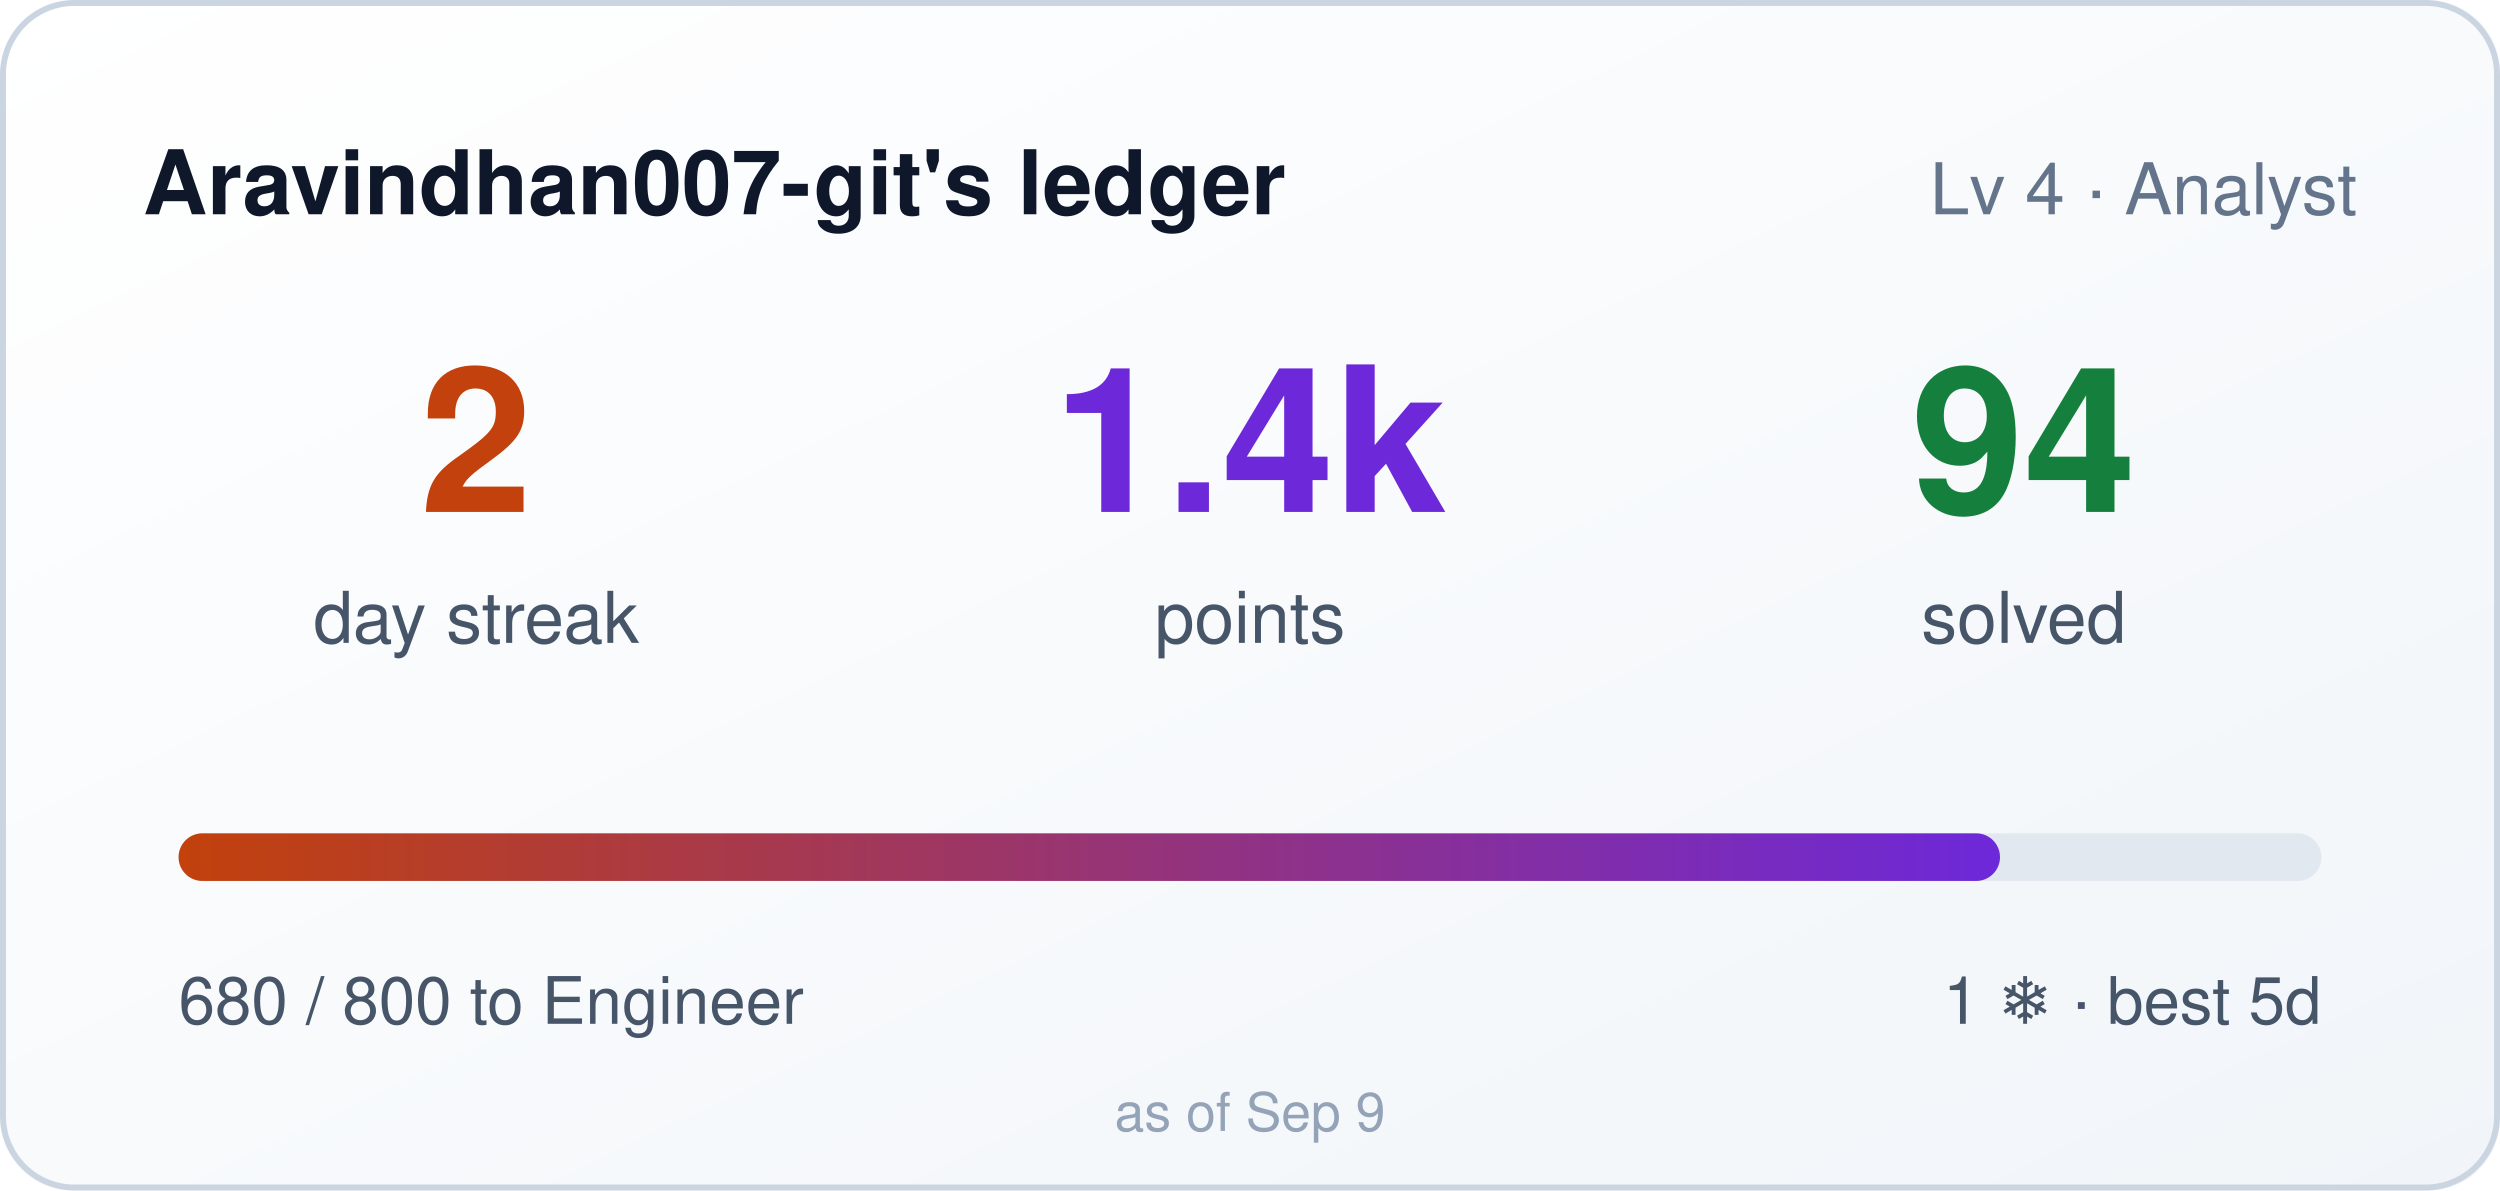
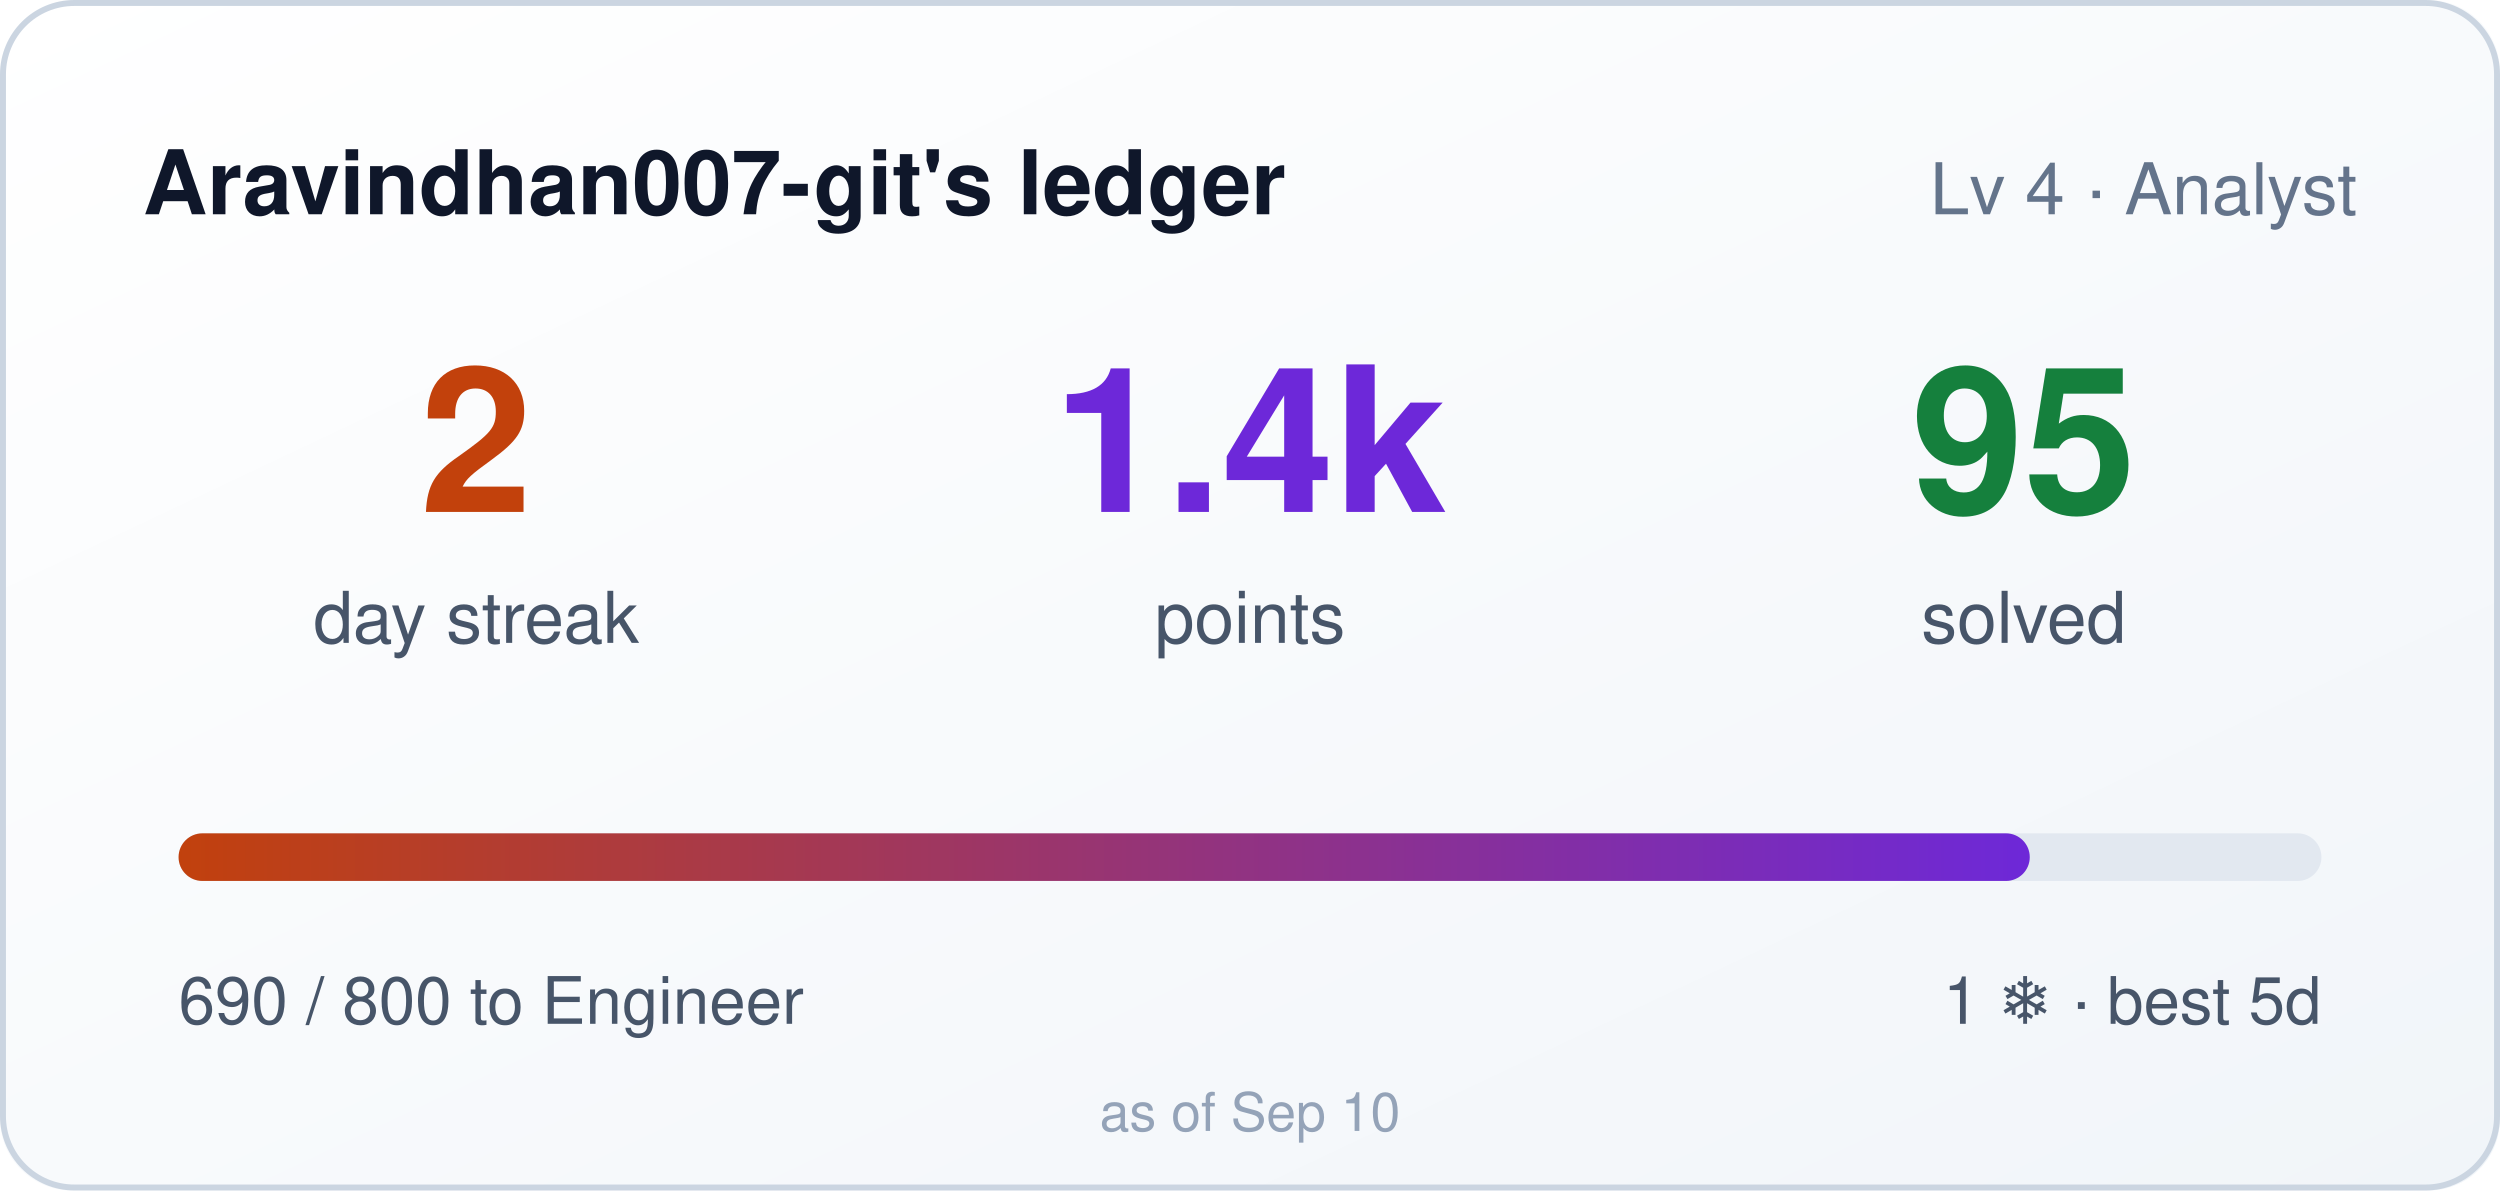
- <svg xmlns="http://www.w3.org/2000/svg" width="420" height="200" role="img" aria-label="Aravindhan007-git's ledger: 2 day streak, 1380 points">
+ <svg xmlns="http://www.w3.org/2000/svg" width="420" height="200" role="img" aria-label="Aravindhan007-git's ledger: 2 day streak, 1390 points">
  <style>
    .bar,.n{transform-box:fill-box}
    .bar{transform-origin:left center}
    @media (prefers-reduced-motion: no-preference){
      .bar{animation:cl-grow .9s cubic-bezier(.22,1,.36,1) both}
      .n{animation:cl-rise .5s ease-out both}
      .n2{animation-delay:.08s}
      .n3{animation-delay:.16s}
    }
    @keyframes cl-grow{from{transform:scaleX(0)}to{transform:scaleX(1)}}
    @keyframes cl-rise{from{opacity:0;transform:translateY(6px)}to{opacity:1;transform:none}}
  </style>
  <defs>
    <linearGradient id="bg" x1="0" y1="0" x2="1" y2="1">
      <stop offset="0" stop-color="#ffffff" />
      <stop offset="1" stop-color="#f1f5f9" />
    </linearGradient>
    <linearGradient id="bar" x1="0" y1="0" x2="1" y2="0">
      <stop offset="0" stop-color="#c2410c" />
      <stop offset="1" stop-color="#6d28d9" />
    </linearGradient>
  </defs>
  <rect width="420" height="200" rx="12" fill="url(#bg)" />
  <rect x="0.5" y="0.5" width="419" height="199" rx="12" fill="none" stroke="#cbd5e1" />
  <text x="24" y="36" fill="#0f172a" font-size="15" font-weight="600" font-family="Segoe UI,Helvetica,Arial,sans-serif">Aravindhan007-git's ledger</text>
  <text x="396" y="36" fill="#64748b" font-size="12" text-anchor="end" font-family="Segoe UI,Helvetica,Arial,sans-serif">Lv 4 · Analyst</text>
  <g font-family="Segoe UI,Helvetica,Arial,sans-serif">
    <text class="n n1" x="80" y="86" fill="#c2410c" font-size="34" font-weight="700" text-anchor="middle">2</text>
    <text x="80" y="108" fill="#475569" font-size="12" text-anchor="middle">day streak</text>
    <text class="n n2" x="210" y="86" fill="#6d28d9" font-size="34" font-weight="700" text-anchor="middle">1.4k</text>
    <text x="210" y="108" fill="#475569" font-size="12" text-anchor="middle">points</text>
-     <text class="n n3" x="340" y="86" fill="#15803d" font-size="34" font-weight="700" text-anchor="middle">94</text>
+     <text class="n n3" x="340" y="86" fill="#15803d" font-size="34" font-weight="700" text-anchor="middle">95</text>
    <text x="340" y="108" fill="#475569" font-size="12" text-anchor="middle">solved</text>
  </g>
  <rect x="30" y="140" width="360" height="8" rx="4" fill="#e2e8f0" />
-   <rect class="bar" x="30" y="140" width="306" height="8" rx="4" fill="url(#bar)" />
-   <text x="30" y="172" fill="#475569" font-size="11" font-family="Segoe UI,Helvetica,Arial,sans-serif">680 / 800 to Engineer</text>
+   <rect class="bar" x="30" y="140" width="311" height="8" rx="4" fill="url(#bar)" />
+   <text x="30" y="172" fill="#475569" font-size="11" font-family="Segoe UI,Helvetica,Arial,sans-serif">690 / 800 to Engineer</text>
  <text x="390" y="172" fill="#475569" font-size="11" text-anchor="end" font-family="Segoe UI,Helvetica,Arial,sans-serif">1 ❄ · best 5d</text>
-   <text x="210" y="190" fill="#94a3b8" font-size="9" text-anchor="middle" font-family="Segoe UI,Helvetica,Arial,sans-serif">as of Sep 9</text>
+   <text x="210" y="190" fill="#94a3b8" font-size="9" text-anchor="middle" font-family="Segoe UI,Helvetica,Arial,sans-serif">as of Sep 10</text>
</svg>
